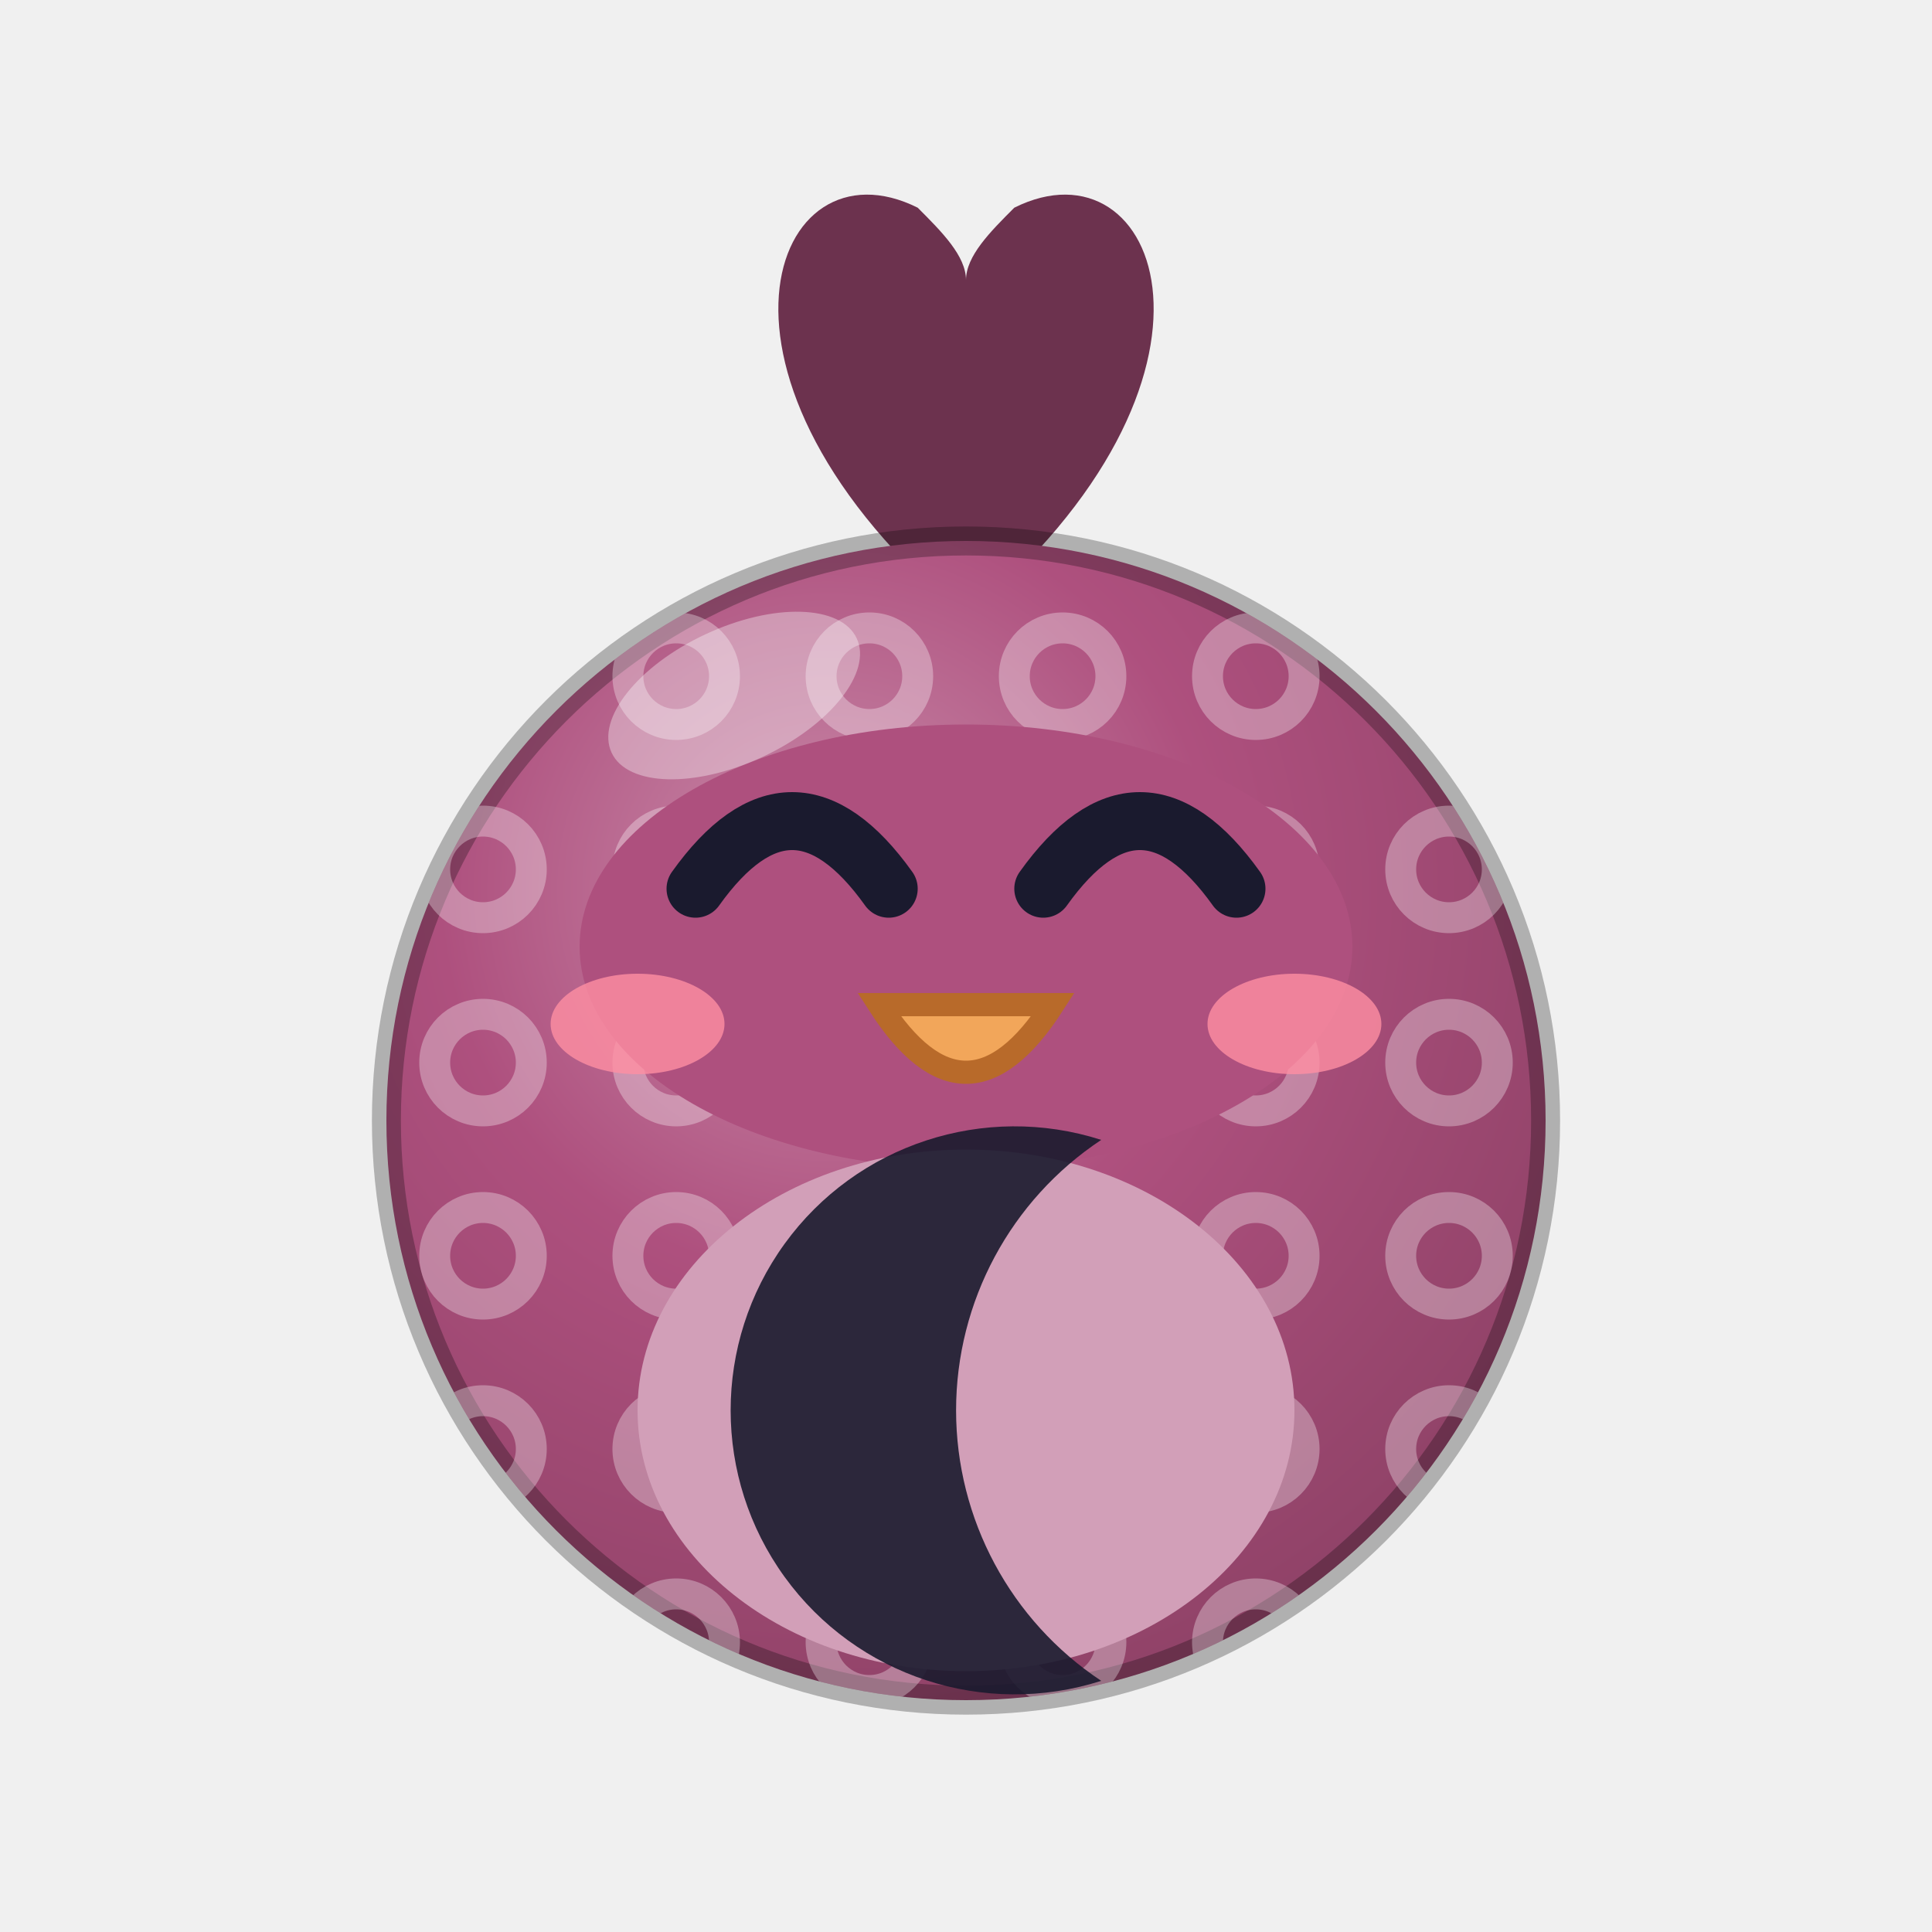
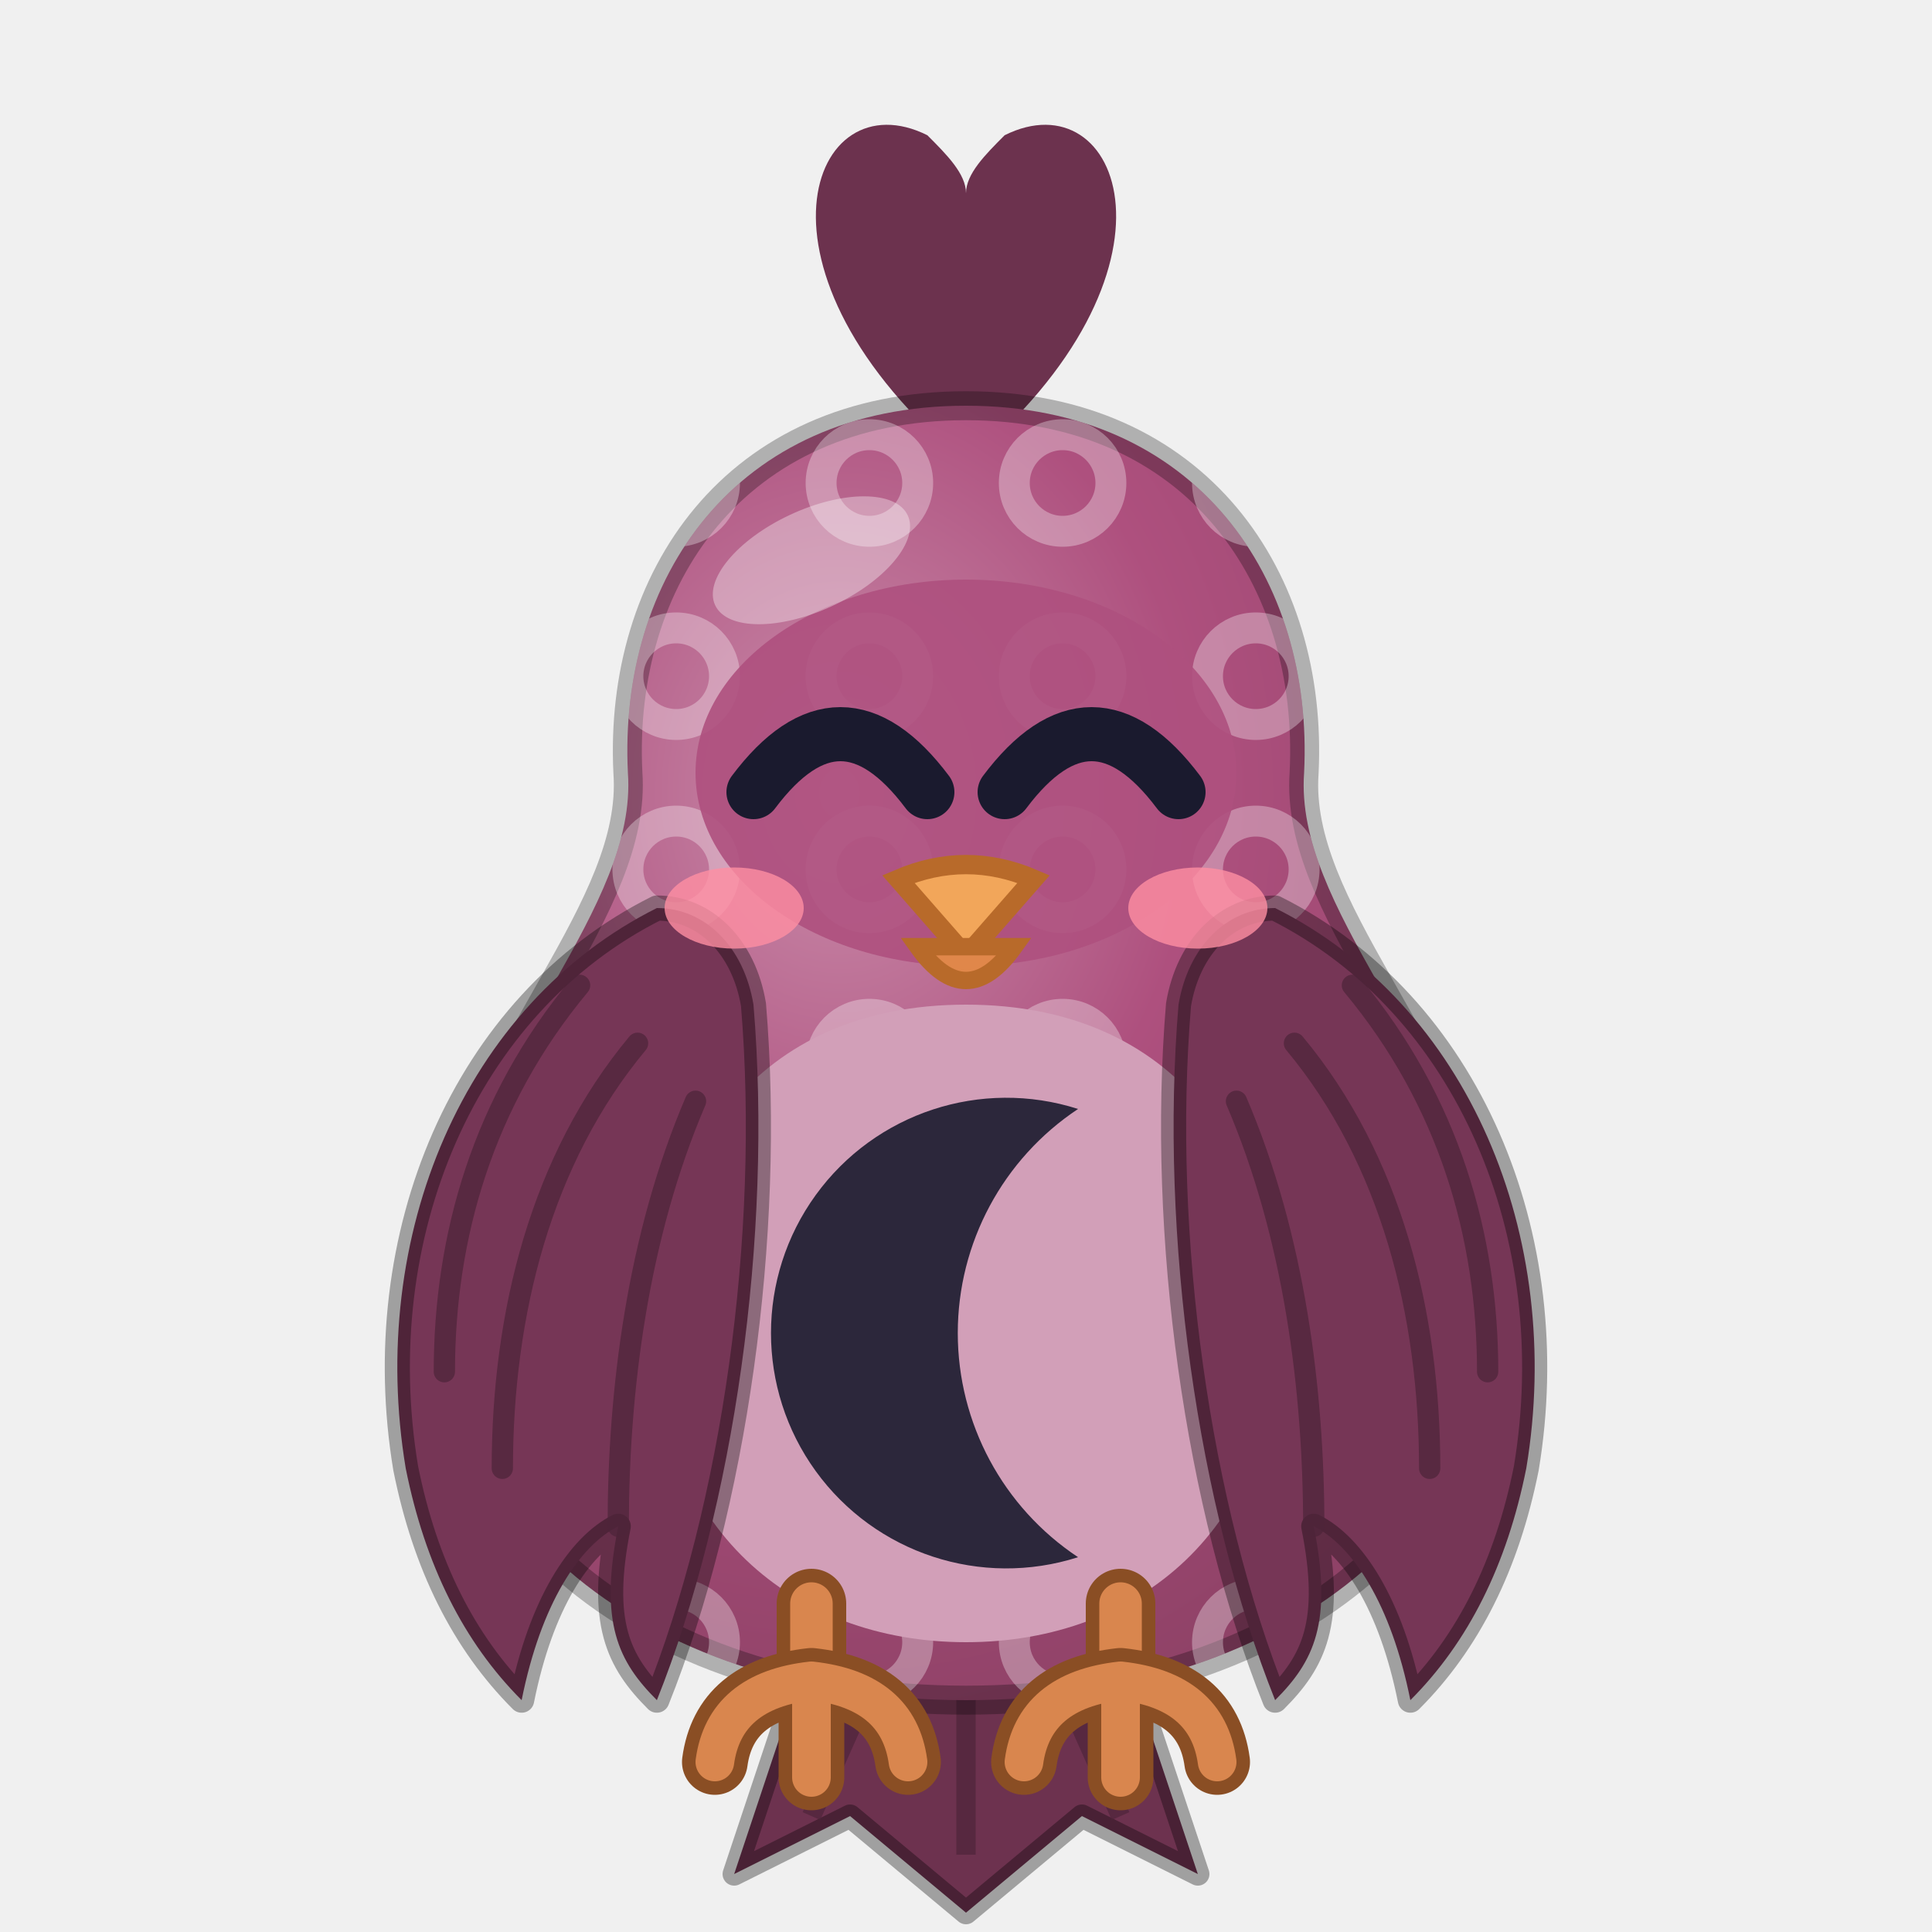
- <svg xmlns="http://www.w3.org/2000/svg" viewBox="0 0 100 100" data-color="pink" data-expr="happy" data-frame="fold">
+ <svg xmlns="http://www.w3.org/2000/svg" viewBox="0 0 100 100" data-color="pink" data-expr="happy" data-frame="fold" data-ver="4">
  <defs>
    <radialGradient id="bpink" cx="38%" cy="30%" r="75%">
      <stop offset="0" stop-color="#CA8DAB" />
      <stop offset=".45" stop-color="#AE507E" />
      <stop offset="1" stop-color="#8F4267" />
    </radialGradient>
    <pattern id="ptpink" width="10" height="10" patternUnits="userSpaceOnUse">
      <g opacity=".32">
        <circle cx="5" cy="5" r="2.5" fill="none" stroke="#FFFFFF" stroke-width="1.6" />
      </g>
    </pattern>
    <clipPath id="cbpink">
-       <circle cx="50" cy="58" r="30" />
+       <path d="M50 21 C62 21 68 30 67.5 40 C67 47 75 54 77 64 C79 78 67 88 50 88 C33 88 21 78 23 64 C25 54 33 47 32.5 40 C32 30 38 21 50 21Z" />
    </clipPath>
  </defs>
-   <g fill="#7D3A5B" stroke="#0005" stroke-width="1.5">
-     <path class="wing wing-l" d="M30 50 C24 60 26 72 34 78 C34 68 36 60 40 54z" />
-     <path class="wing wing-r" d="M70 50 C76 60 74 72 66 78 C66 68 64 60 60 54z" />
-   </g>
-   <g transform="translate(50 32) scale(1.25) translate(-50 -32)">
+   <path d="M43 82 L38 97 L44 94 L50 99 L56 94 L62 97 L57 82Z" fill="#6D324F" stroke="#0005" stroke-width="1.2" stroke-linejoin="round" />
+   <path d="M50 86 V96 M46 85 L42 94 M54 85 L58 94" fill="none" stroke="#4E2439" stroke-width="1" opacity=".7" />
+   <g class="crest" transform="translate(0 -8)">
    <path d="M50 32 C38 22 42 12 48 15 C49 16 50 17 50 18 C50 17 51 16 52 15 C58 12 62 22 50 32z" fill="#6C324E" />
  </g>
-   <circle cx="50" cy="58" r="30" fill="url(#bpink)" stroke="#0004" stroke-width="1.5" />
-   <rect x="18" y="26" width="64" height="64" fill="url(#ptpink)" clip-path="url(#cbpink)" />
-   <ellipse cx="50" cy="49" rx="20" ry="11.5" fill="#AE507E" />
-   <ellipse cx="50" cy="73" rx="17" ry="13.5" fill="#D29FB8" />
-   <g transform="translate(50 73) scale(.7) translate(-50 -50)">
+   <path d="M50 21 C62 21 68 30 67.5 40 C67 47 75 54 77 64 C79 78 67 88 50 88 C33 88 21 78 23 64 C25 54 33 47 32.5 40 C32 30 38 21 50 21Z" fill="url(#bpink)" stroke="#0004" stroke-width="1.5" />
+   <rect x="18" y="18" width="64" height="72" fill="url(#ptpink)" clip-path="url(#cbpink)" />
+   <ellipse cx="50" cy="40" rx="14" ry="10" fill="#AE507E" opacity=".9" />
+   <path d="M50 52 C61 52 66 60 66 69 C66 79 59 85 50 85 C41 85 34 79 34 69 C34 60 39 52 50 52Z" fill="#D29FB8" />
+   <g transform="translate(50 69) scale(.58) translate(-50 -50)">
    <path d="M60 30 A21 21 0 1 0 60 70 A24 24 0 0 1 60 30z" fill="#1A1A2E" fill-opacity=".9" />
  </g>
-   <path d="M36 46 q5 -7 10 0 M54 46 q5 -7 10 0" fill="none" stroke="#1A1A2E" stroke-width="3" stroke-linecap="round" />
-   <path d="M45.5 52 q4.5 7 9 0 z" fill="#F2A65A" stroke="#B86A2A" stroke-width="1.2" />
-   <ellipse cx="33" cy="53" rx="4.5" ry="2.6" fill="#FF8FA3" opacity="0.8" />
-   <ellipse cx="67" cy="53" rx="4.5" ry="2.6" fill="#FF8FA3" opacity="0.8" />
-   <ellipse cx="38" cy="36" rx="7" ry="3.5" fill="#fff" opacity=".35" transform="rotate(-25 38 36)" />
+   <g class="wing wing-l">
+     <path class="wing-shape" d="M34 47 C24 52 19 64 21 76 C22 81 24 85 27 88 C28 83 30 80 32 79 C31 84 32 86 34 88 C38 78 40 64 39 52 C38.5 49 36.5 47 34 47Z" fill="#763656" stroke="#0005" stroke-width="1.3" stroke-linejoin="round" />
+     <path d="M33 54 C28 60 26 68 26 76 M36 57 C33 64 32 72 32 79 M30 51 C25 57 23 64 23 71" fill="none" stroke="#4E2439" stroke-width="1.1" stroke-linecap="round" opacity=".75" />
+   </g>
+   <g class="wing wing-r" transform="translate(100 0) scale(-1 1)">
+     <path class="wing-shape" d="M34 47 C24 52 19 64 21 76 C22 81 24 85 27 88 C28 83 30 80 32 79 C31 84 32 86 34 88 C38 78 40 64 39 52 C38.5 49 36.5 47 34 47Z" fill="#763656" stroke="#0005" stroke-width="1.3" stroke-linejoin="round" />
+     <path d="M33 54 C28 60 26 68 26 76 M36 57 C33 64 32 72 32 79 M30 51 C25 57 23 64 23 71" fill="none" stroke="#4E2439" stroke-width="1.1" stroke-linecap="round" opacity=".75" />
+   </g>
+   <path d="M42 83 V87" stroke="#8A4E24" stroke-width="3.6" stroke-linecap="round" />
+   <path d="M42 83 V87" stroke="#D9864E" stroke-width="2.2" stroke-linecap="round" />
+   <g fill="none" stroke-linecap="round">
+     <path d="M42 87 q-4.5 .5 -5 4.2 M42 87 q0 2.5 0 5 M42 87 q4.5 .5 5 4.2" stroke="#8A4E24" stroke-width="3.4" />
+     <path d="M42 87 q-4.5 .5 -5 4.2 M42 87 q0 2.5 0 5 M42 87 q4.5 .5 5 4.2" stroke="#D9864E" stroke-width="2" />
+   </g>
+   <path d="M58 83 V87" stroke="#8A4E24" stroke-width="3.6" stroke-linecap="round" />
+   <path d="M58 83 V87" stroke="#D9864E" stroke-width="2.2" stroke-linecap="round" />
+   <g fill="none" stroke-linecap="round">
+     <path d="M58 87 q-4.5 .5 -5 4.2 M58 87 q0 2.5 0 5 M58 87 q4.5 .5 5 4.2" stroke="#8A4E24" stroke-width="3.4" />
+     <path d="M58 87 q-4.5 .5 -5 4.2 M58 87 q0 2.5 0 5 M58 87 q4.5 .5 5 4.2" stroke="#D9864E" stroke-width="2" />
+   </g>
+   <path d="M39 41 q4.5 -6 9 0 M52 41 q4.5 -6 9 0" fill="none" stroke="#1A1A2E" stroke-width="2.8" stroke-linecap="round" />
+   <path d="M46.5 45.5 Q50 44 53.5 45.5 L50 49.5Z" fill="#F2A65A" stroke="#B86A2A" stroke-width="1" />
+   <path d="M47.5 49 Q50 52.5 52.5 49Z" fill="#E0874A" stroke="#B86A2A" stroke-width=".9" />
+   <ellipse cx="38" cy="47" rx="3.6" ry="2.1" fill="#FF8FA3" opacity="0.8" />
+   <ellipse cx="62" cy="47" rx="3.6" ry="2.1" fill="#FF8FA3" opacity="0.8" />
+   <ellipse cx="42" cy="29" rx="5.5" ry="2.6" fill="#fff" opacity=".35" transform="rotate(-25 42 29)" />
</svg>
